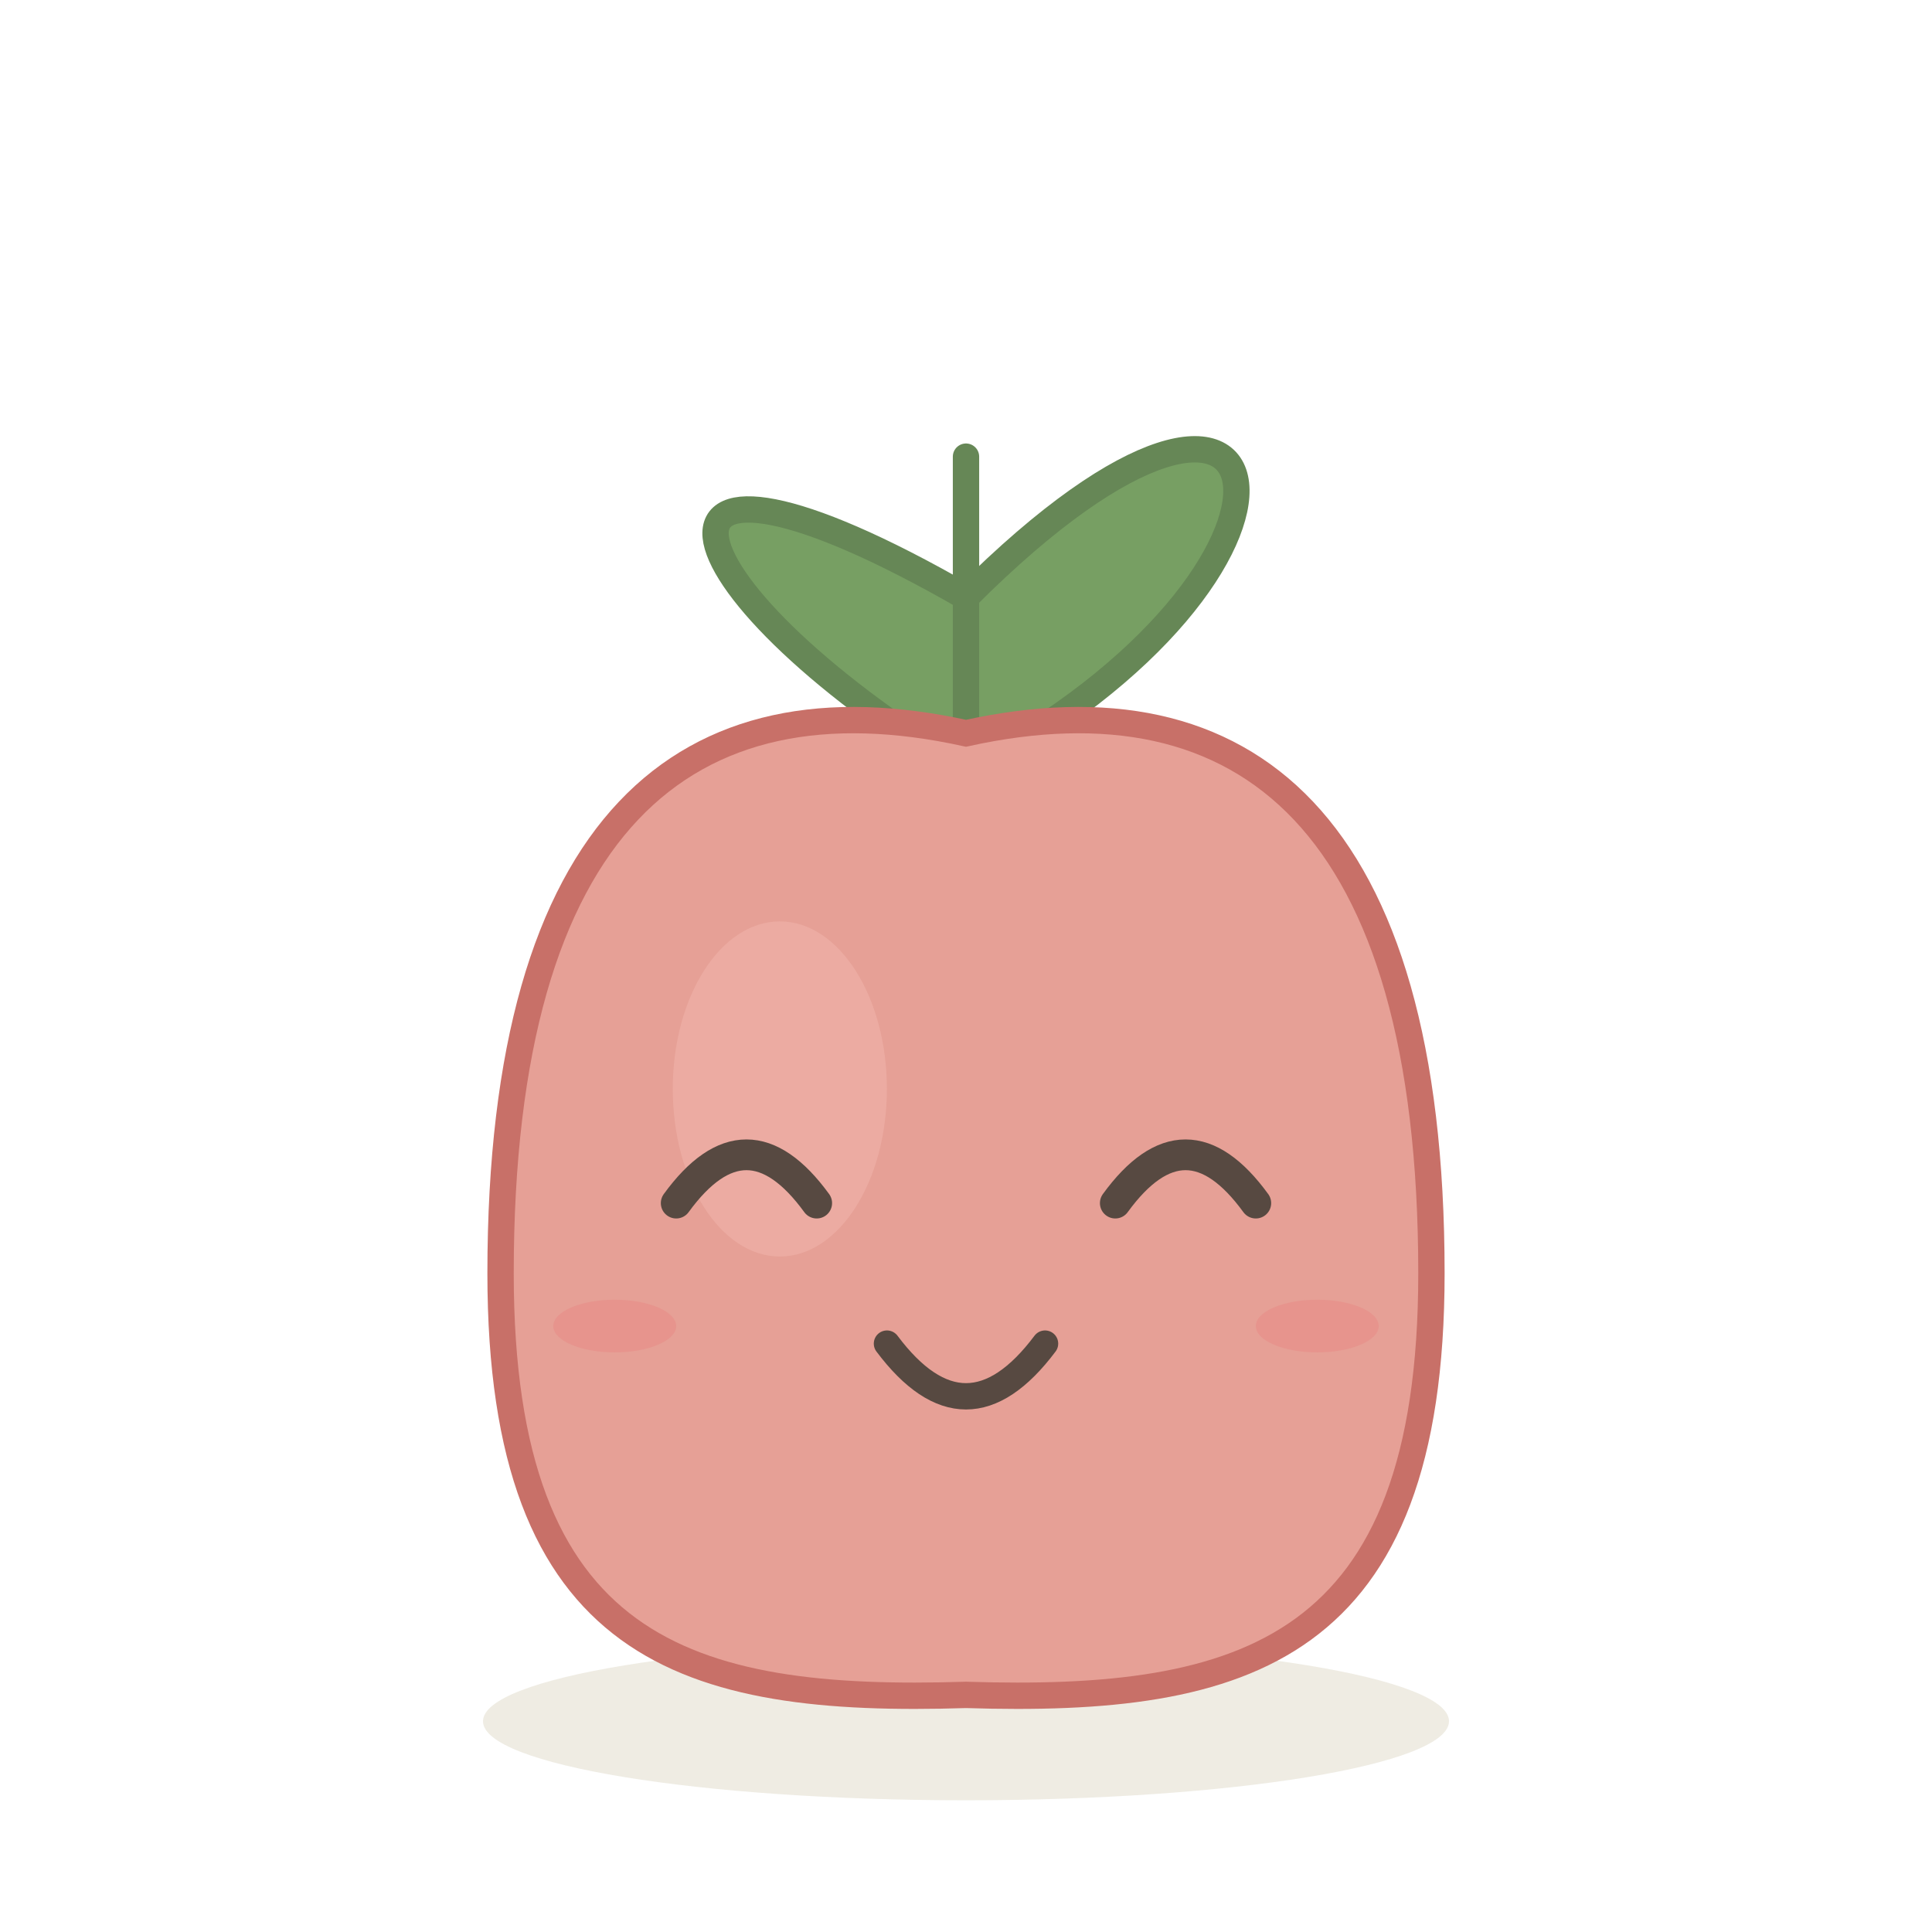
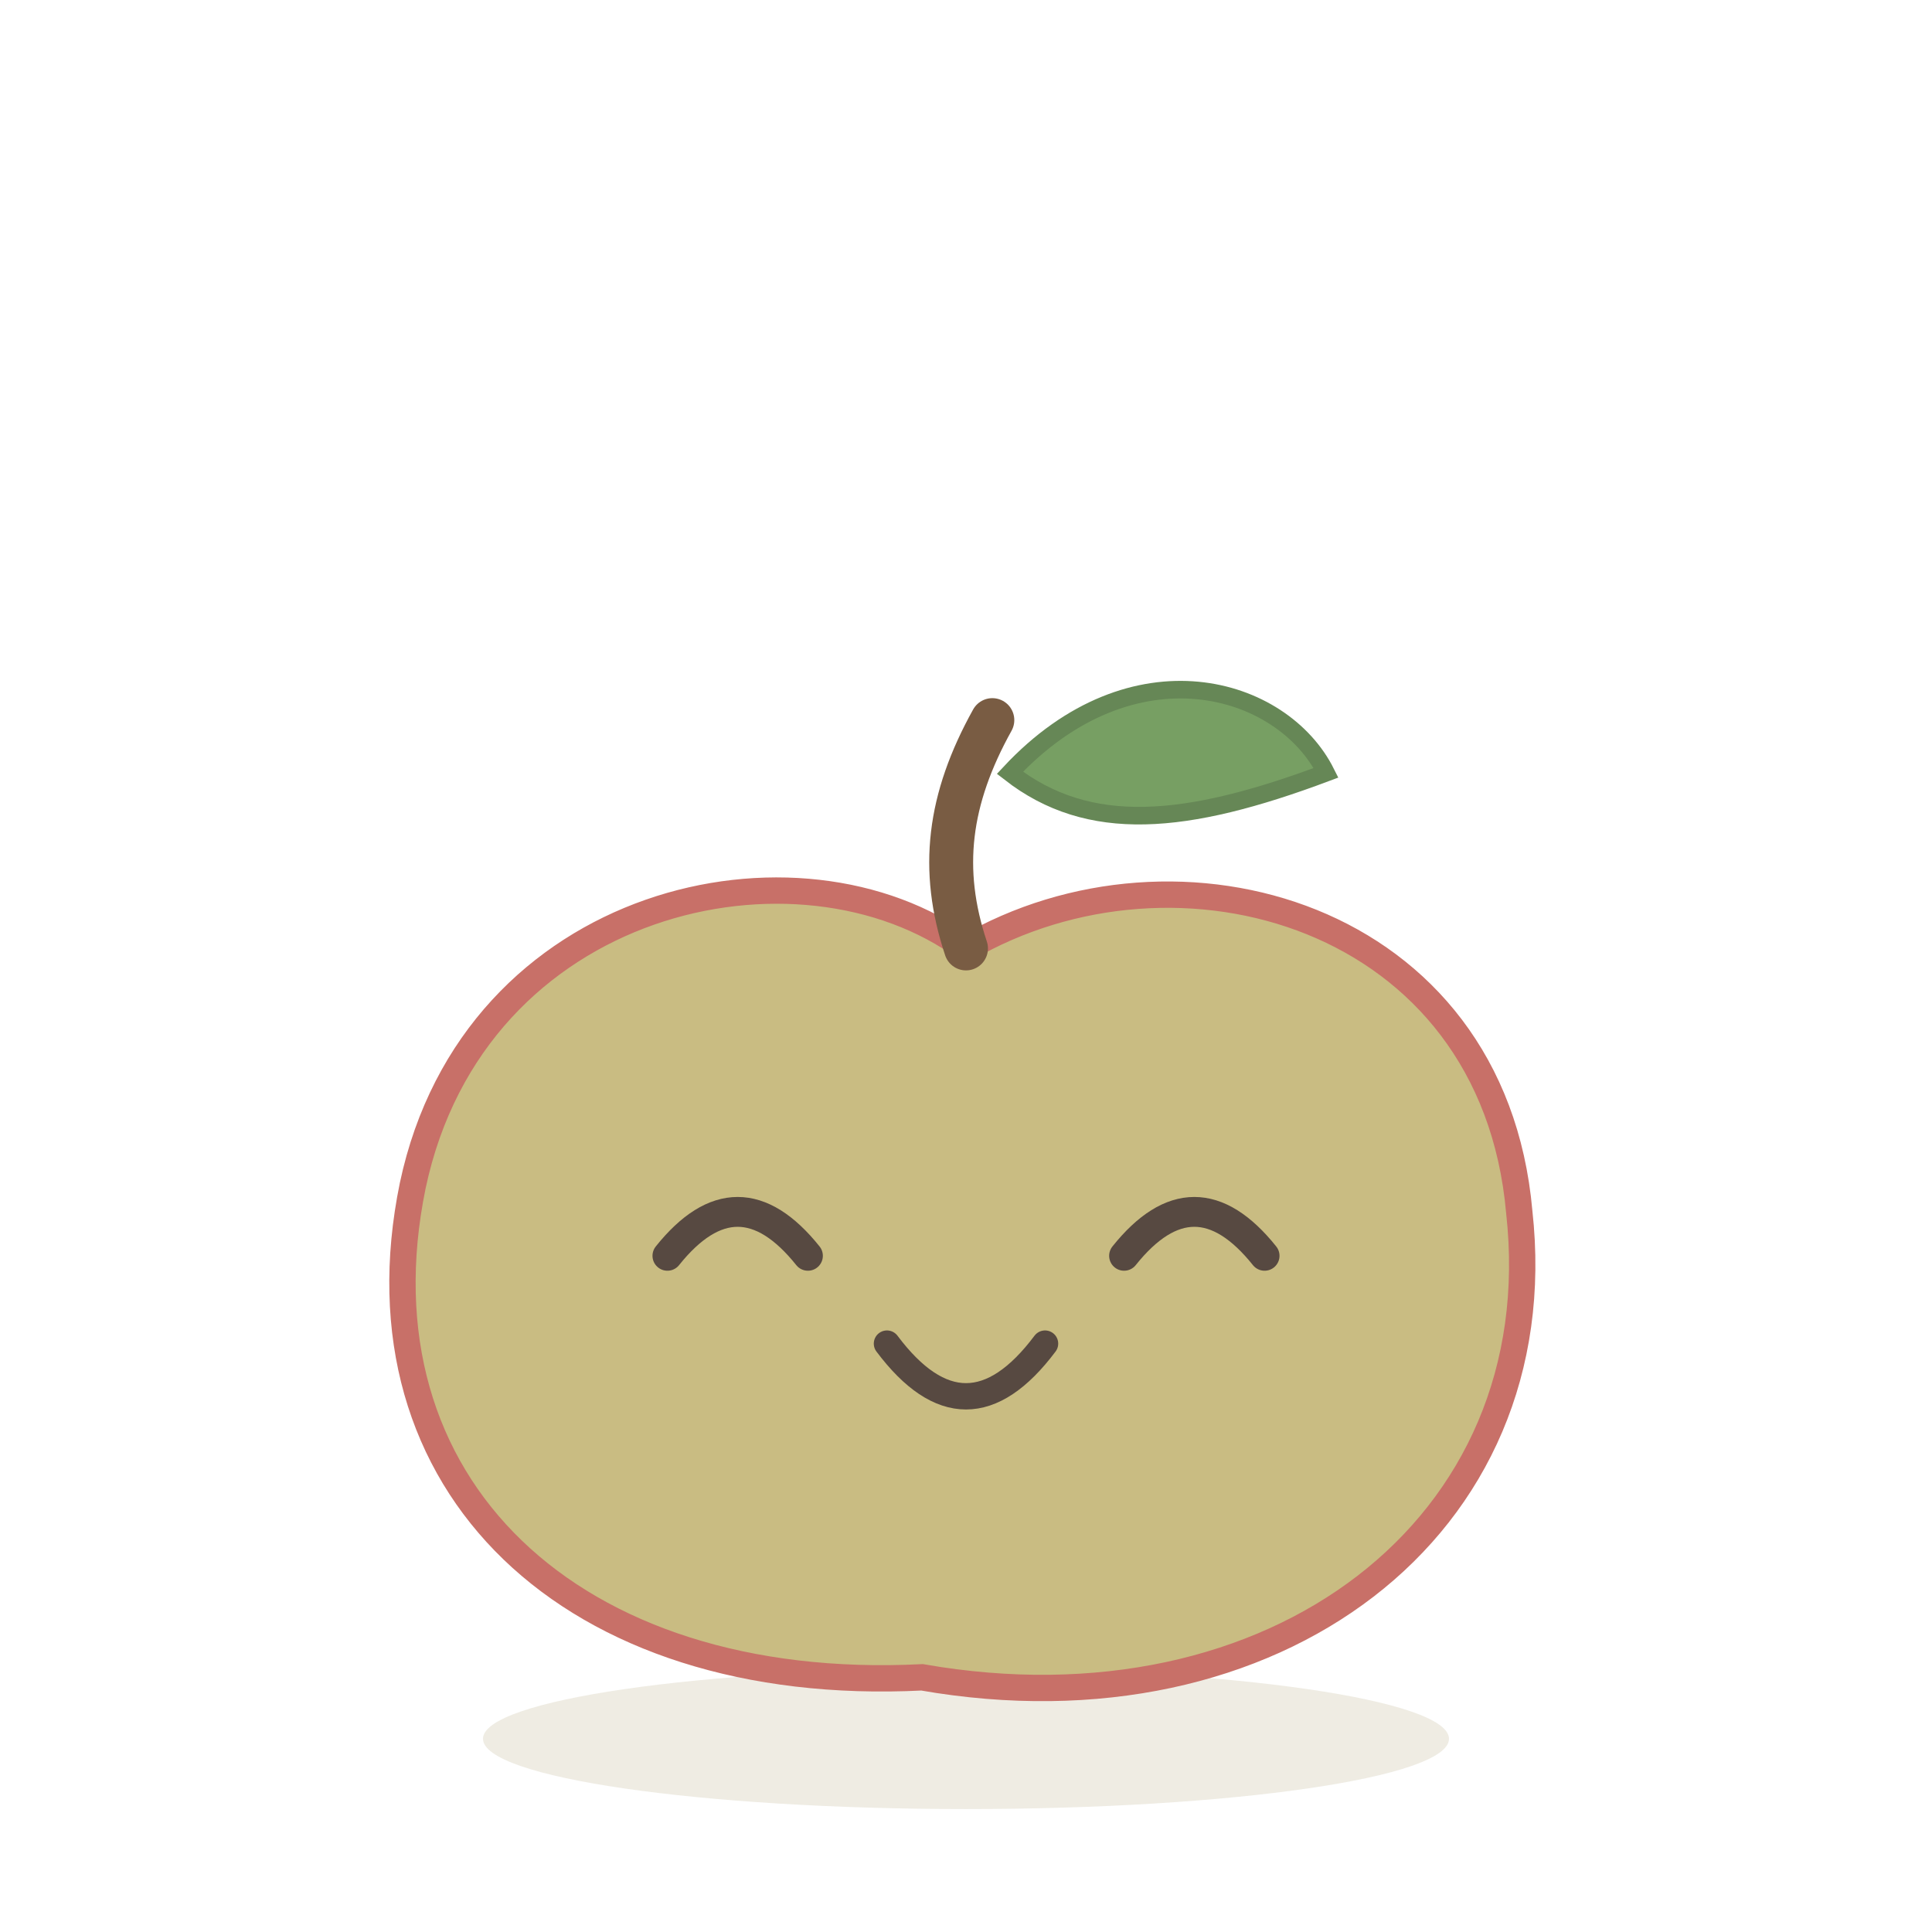
<svg xmlns="http://www.w3.org/2000/svg" width="220" height="220" viewBox="0 0 220 220" role="img">
-   <ellipse cx="110" cy="196" rx="55" ry="9" fill="#d8d2bd" opacity=".42" />
-   <path d="M110 88 C74 66,70 45,110 68 C148 30,154 65,110 88Z" fill="#779f63" stroke="#668756" stroke-width="3" />
-   <path d="M110 86V52" stroke="#668756" stroke-width="3" stroke-linecap="round" />
-   <path d="M57 145 C57 93.5,78.2 76.5,110 83.5 C141.8 76.5,163 93.5,163 145 C163 188,141.8 194,110 193 C78.2 194,57 188,57 145Z" fill="#e6a096" stroke="#c87068" stroke-width="3" />
-   <ellipse cx="88.8" cy="124" rx="12.19" ry="19.08" fill="#f5beb5" opacity=".38" />
-   <path d="M77 137q8-11 16 0m34 0q8-11 16 0" fill="none" stroke="#574941" stroke-width="3.5" stroke-linecap="round" />
-   <ellipse cx="70" cy="151" rx="7" ry="3" fill="#e78c87" opacity=".58" />
-   <ellipse cx="150" cy="151" rx="7" ry="3" fill="#e78c87" opacity=".58" />
+   <ellipse cx="110" cy="198" rx="55" ry="8" fill="#d8d2bd" opacity=".42" />
+   <path d="M110 108 C91 94,54 102,47 135 C40 169,65 193,105 191 C145 198,177 174,173 138 C170 104,134 94,110 108Z" fill="#c9bc82" stroke="#c87068" stroke-width="3" />
+   <path d="M110 108 C107 99,108 91,113 82" fill="none" stroke="#795c43" stroke-width="5" stroke-linecap="round" />
+   <path d="M115 88 C129 73,146 78,151 88 C135 94,124 95,115 88Z" fill="#779f63" stroke="#668756" stroke-width="2" />
+   <path d="M76 143q8-10 16 0m36 0q8-10 16 0" fill="none" stroke="#574941" stroke-width="3.4" stroke-linecap="round" />
  <path d="M101 153q9 12 18 0" fill="none" stroke="#574941" stroke-width="3" stroke-linecap="round" />
</svg>
